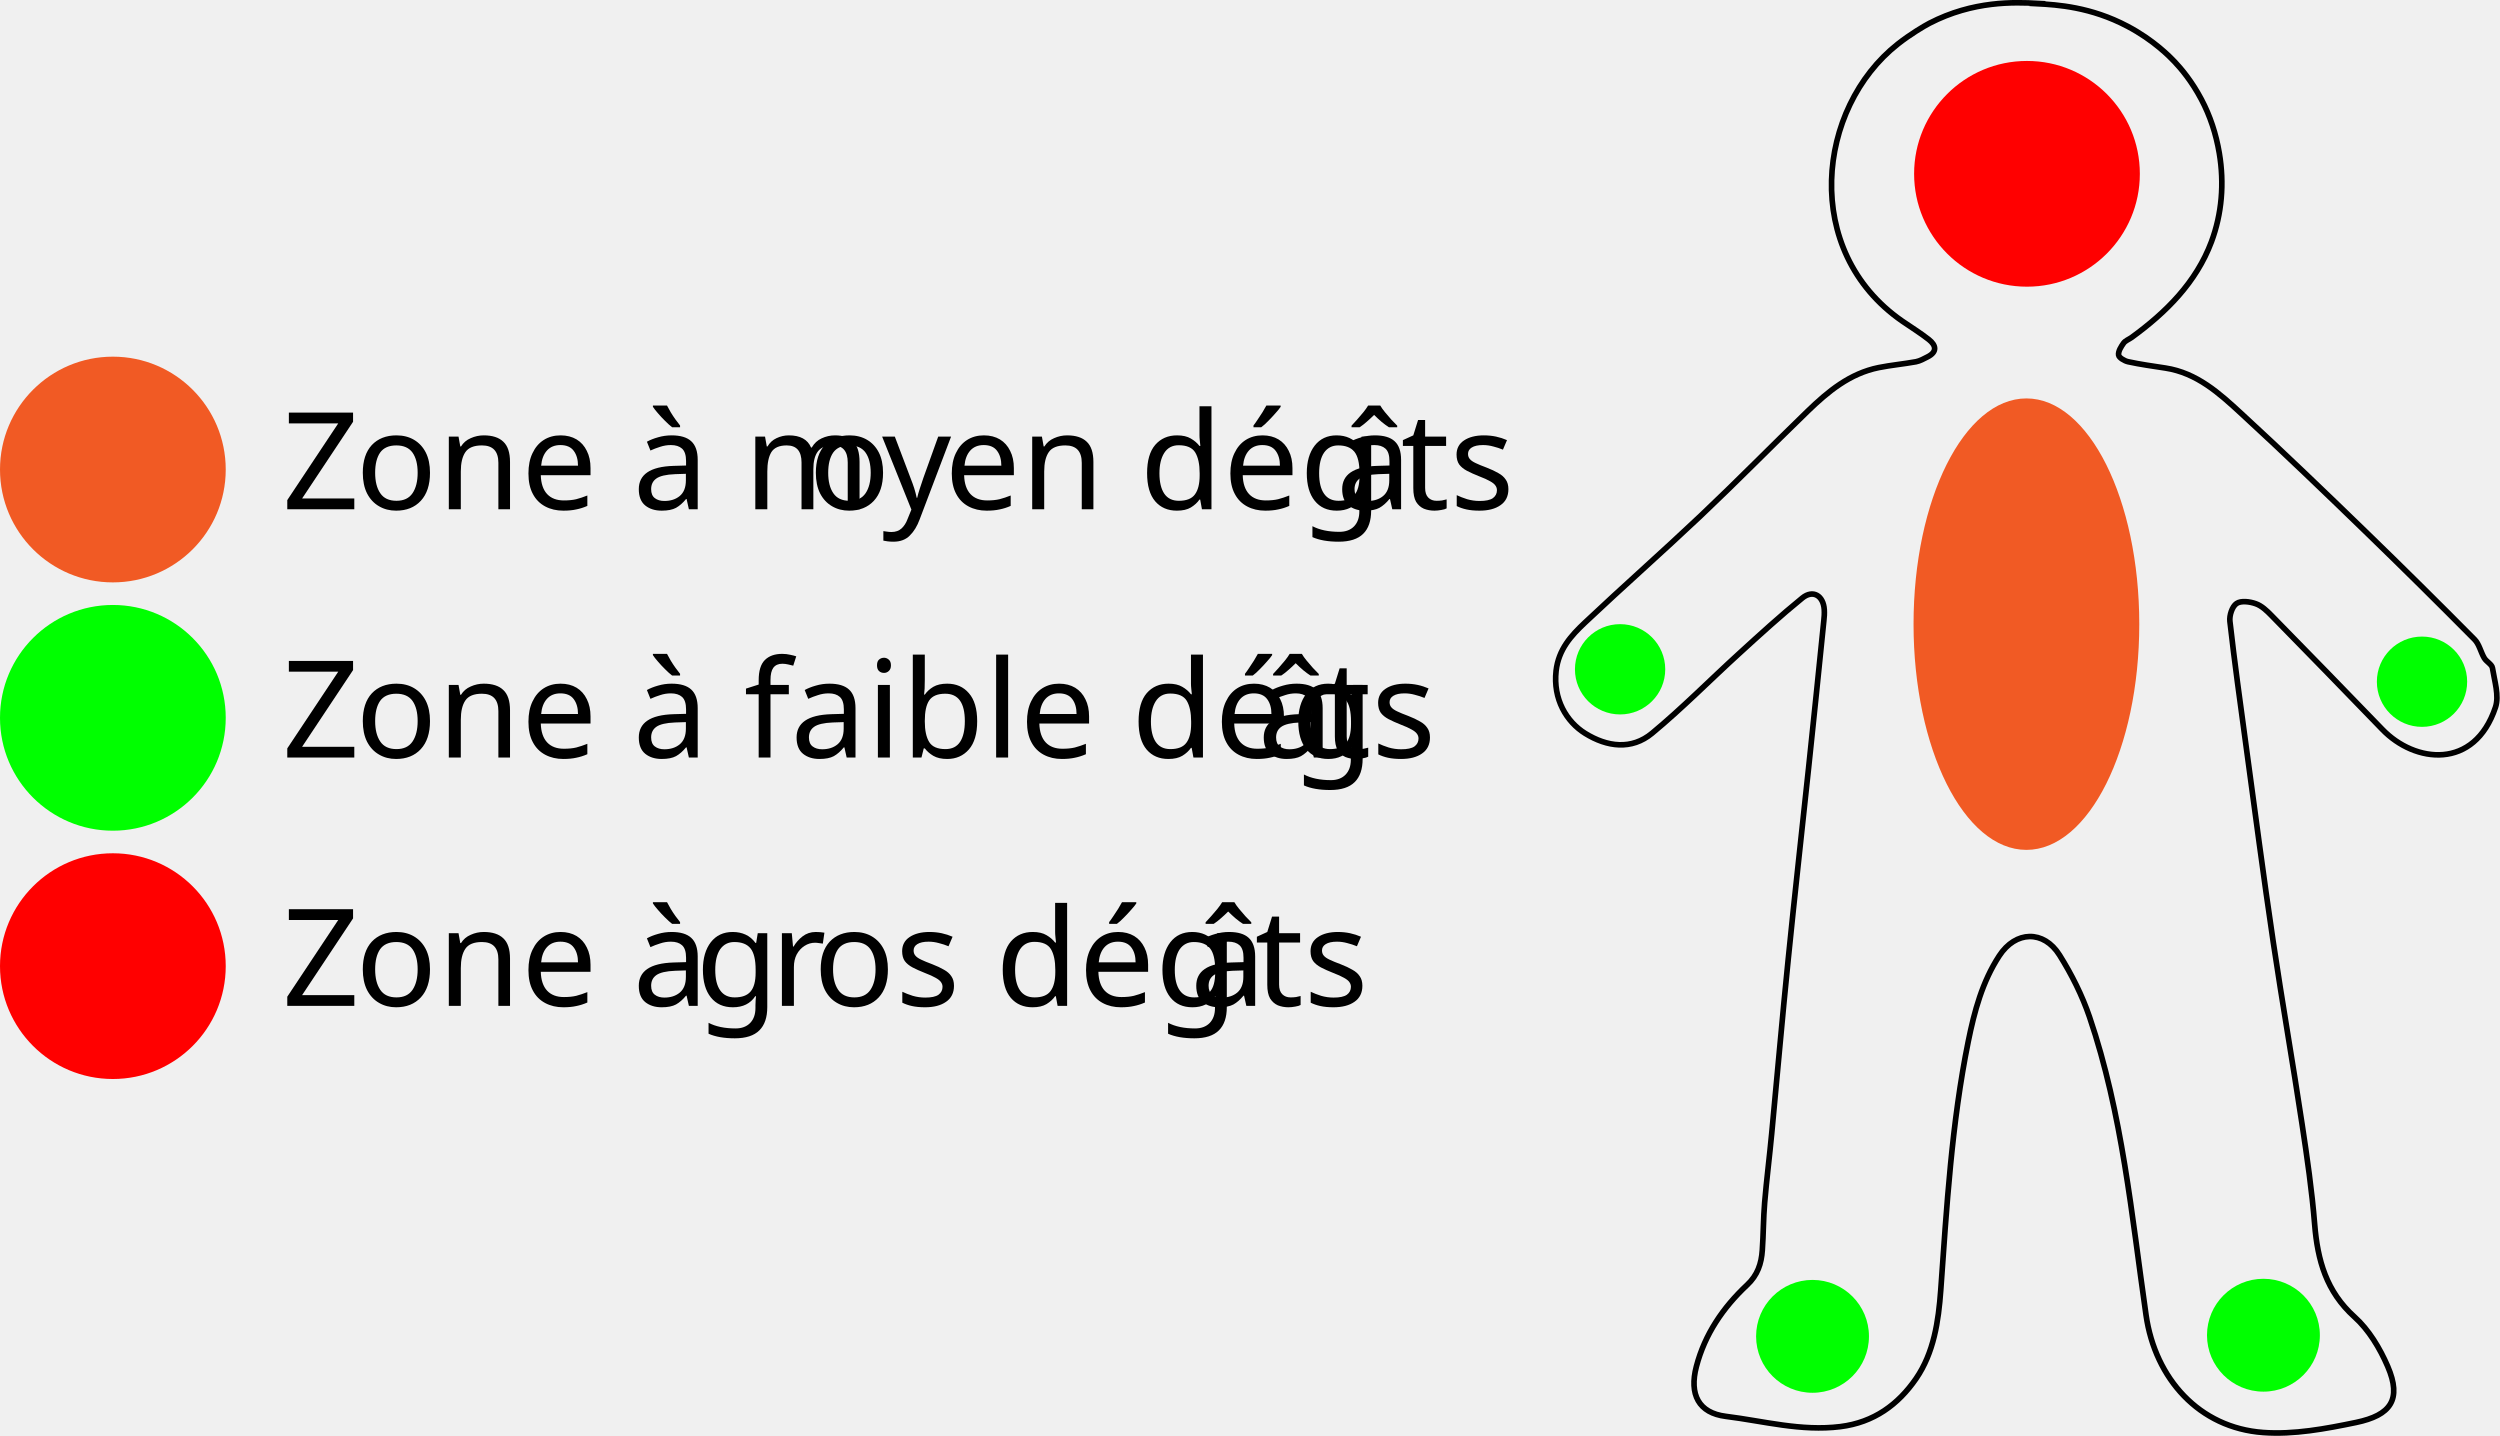
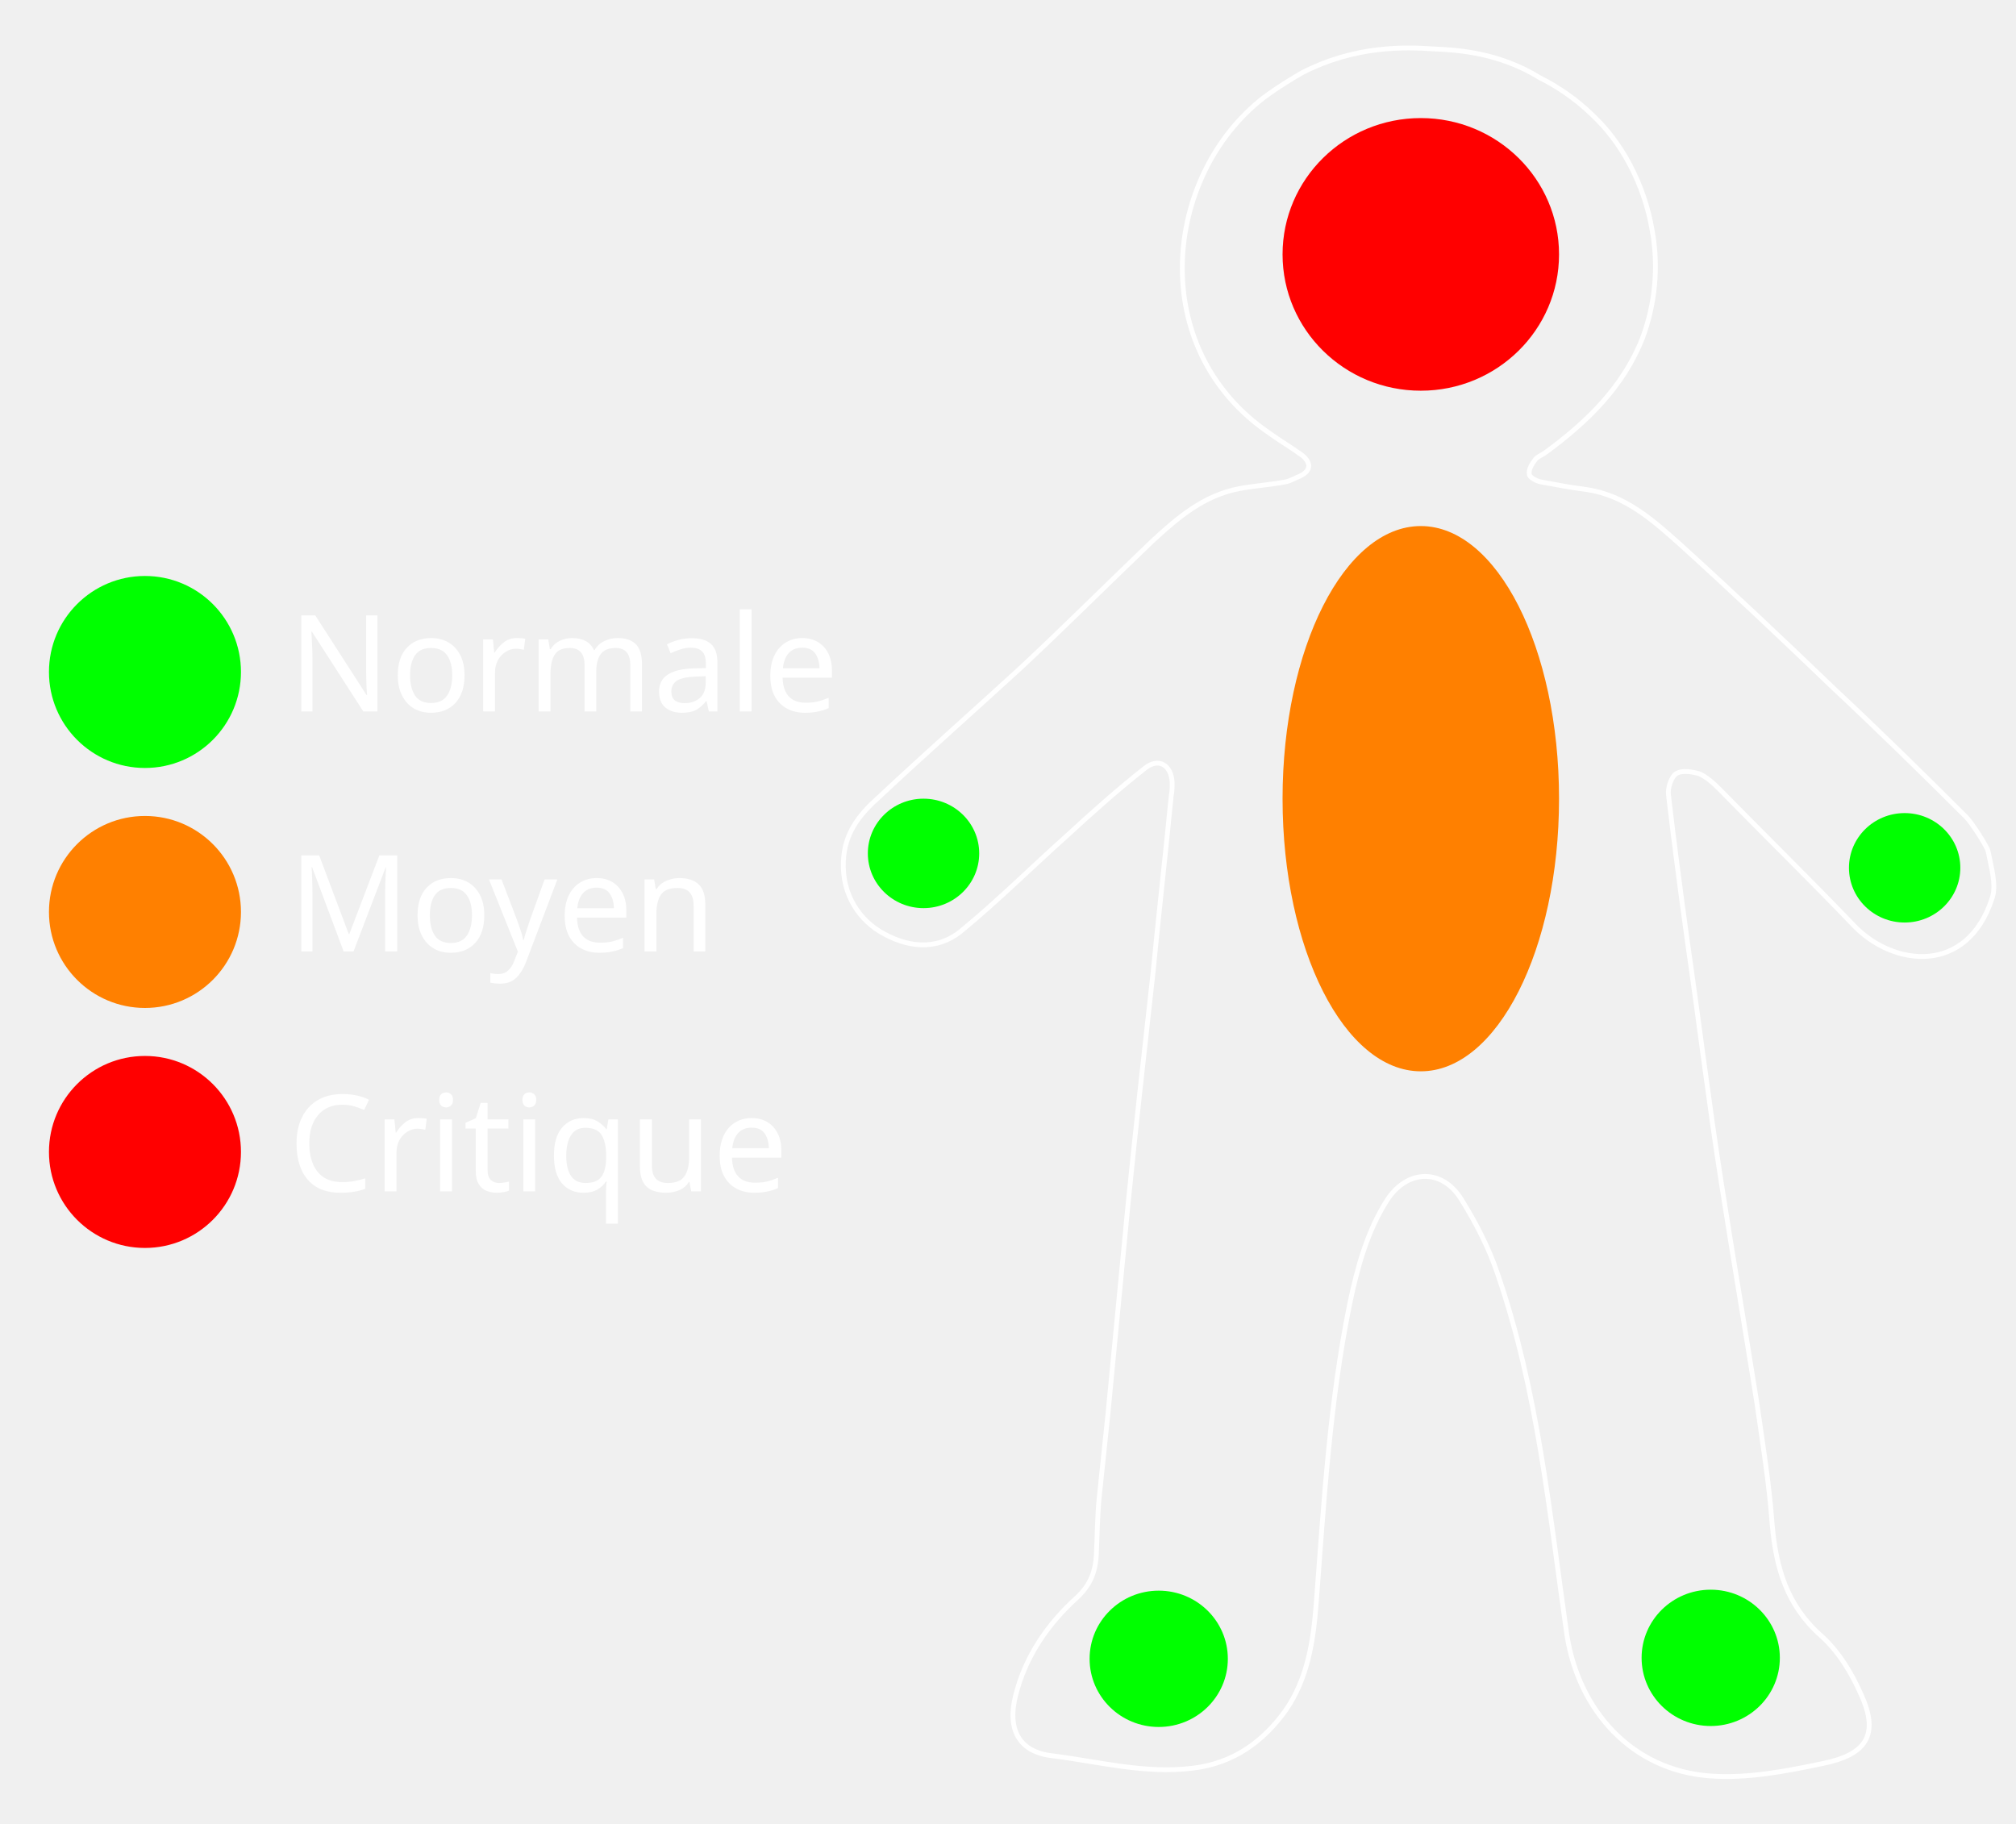
- <svg xmlns="http://www.w3.org/2000/svg" id="Calque_1" data-name="Calque 1" viewBox="0 0 221.5 127.2">
-   <defs>
-     <style>
-       .cls-1 {
-         font-family: MyriadPro-Regular, 'Myriad Pro';
-         font-size: 12px;
-       }
- 
-       .cls-2 {
-         letter-spacing: 0em;
-       }
- 
-       .cls-3 {
-         fill: red;
-       }
- 
-       .cls-3, .cls-4, .cls-5 {
-         stroke-width: 0px;
-       }
- 
-       .cls-6 {
-         letter-spacing: 0em;
-       }
- 
-       .cls-7 {
-         letter-spacing: 0em;
-       }
- 
-       .cls-8 {
-         letter-spacing: -.01em;
-       }
- 
-       .cls-4 {
-         fill: #f15a24;
-       }
- 
-       .cls-9 {
-         letter-spacing: 0em;
-       }
- 
-       .cls-5 {
-         fill: lime;
-       }
- 
-       .cls-10 {
-         letter-spacing: -.01em;
-       }
- 
-       .cls-11 {
-         fill: none;
-         stroke: #000;
-         stroke-miterlimit: 10;
-         stroke-width: .5px;
-       }
-     </style>
-   </defs>
+ <svg xmlns="http://www.w3.org/2000/svg" version="1.1" id="Calque_1" x="0px" y="0px" viewBox="0 0 210 190" enable-background="new 0 0 210 190" xml:space="preserve">
  <g>
-     <path class="cls-11" d="m180.54.3c-2.06-.11-5.71-.25-9.59,1.76-.49.26-1.68.96-2.8,1.84-7.21,5.68-8.58,18.34.39,24.55.78.54,1.6,1.04,2.35,1.63.66.52.76,1.1-.11,1.54-.33.17-.67.36-1.02.43-1.1.2-2.21.3-3.31.52-2.56.52-4.48,2.11-6.29,3.86-3.17,3.07-6.26,6.22-9.46,9.25-3.38,3.2-6.88,6.28-10.27,9.48-1.23,1.16-2.34,2.37-2.56,4.28-.28,2.5.92,4.51,2.58,5.54,1.94,1.2,4.1,1.5,5.93-.02,2.68-2.22,5.13-4.71,7.7-7.05,1.84-1.68,3.68-3.36,5.61-4.93.94-.76,1.86-.21,1.94,1.03.02.33,0,.67-.04,1-.44,4.35-.89,8.69-1.35,13.04-.6,5.67-1.24,11.33-1.81,17-.52,5.13-.97,10.28-1.46,15.41-.19,2.03-.45,4.05-.62,6.08-.12,1.41-.11,2.82-.21,4.23-.08,1.18-.41,2.21-1.36,3.09-2.12,1.99-3.73,4.35-4.48,7.21-.65,2.48.2,4.12,2.61,4.42,3.36.42,6.67,1.34,10.14.91,2.98-.37,5.13-1.96,6.71-4.25,1.58-2.3,1.99-5.08,2.19-7.84.53-7.38.96-14.77,2.44-22.05.54-2.66,1.24-5.27,2.74-7.57,1.45-2.23,3.94-2.32,5.35-.06,1.07,1.71,2,3.56,2.65,5.47,2.91,8.56,3.73,17.54,5.01,26.42.81,5.63,4.7,9.99,10.38,10.4,2.71.2,5.53-.33,8.23-.89,3.06-.64,4.07-2.02,2.8-4.97-.69-1.6-1.67-3.24-2.94-4.38-2.5-2.25-3.27-5.02-3.53-8.19-.24-2.98-.67-5.95-1.12-8.91-.81-5.38-1.75-10.73-2.55-16.11-.87-5.84-1.63-11.69-2.43-17.54-.49-3.62-1-7.25-1.41-10.88-.06-.52.2-1.32.59-1.58.39-.27,1.17-.17,1.7.02.52.18.98.62,1.38,1.03,3.29,3.36,6.57,6.72,9.83,10.1,2.88,3,8.17,3.63,10.03-1.96.34-1.02-.09-2.33-.27-3.48-.05-.32-.53-.55-.72-.87-.32-.54-.45-1.24-.87-1.66-3.18-3.21-6.39-6.39-9.63-9.53-3.64-3.53-7.3-7.05-11.03-10.48-1.94-1.79-3.93-3.6-6.72-4.03-1.1-.17-2.21-.32-3.31-.56-.32-.07-.81-.36-.84-.59-.05-.33.22-.75.44-1.06.16-.22.47-.33.71-.5,3.07-2.23,5.72-4.88,7.07-8.47.93-2.49,1.15-5.18.7-7.86-.29-1.71-.81-3.3-1.59-4.77-.85-1.61-1.8-2.73-2.38-3.34-.4-.42-1.83-1.9-4.16-3.13-3.25-1.72-6.24-1.91-8-2Z" />
-     <circle class="cls-3" cx="179.59" cy="15.4" r="10" />
-     <circle class="cls-5" cx="143.54" cy="59.3" r="4" />
-     <circle class="cls-5" cx="214.59" cy="60.4" r="4" />
-     <circle class="cls-5" cx="160.59" cy="118.4" r="5" />
-     <circle class="cls-5" cx="200.54" cy="118.3" r="5" />
-     <ellipse class="cls-4" cx="179.54" cy="55.3" rx="10" ry="20" />
+     <path fill="none" stroke="#FFFFFF" stroke-width="0.5" stroke-miterlimit="10" d="M149.4,5.1c-3-0.2-8.2-0.4-13.8,2.5   c-0.7,0.4-2.4,1.4-4,2.6c-10.4,8.1-12.3,26.1,0.6,34.9c1.1,0.8,2.3,1.5,3.4,2.3c0.9,0.7,1.1,1.6-0.2,2.2c-0.5,0.2-1,0.5-1.5,0.6   c-1.6,0.3-3.2,0.4-4.8,0.7c-3.7,0.7-6.4,3-9.1,5.5c-4.6,4.4-9,8.8-13.6,13.1c-4.9,4.5-9.9,8.9-14.8,13.5c-1.8,1.6-3.4,3.4-3.7,6.1   c-0.4,3.6,1.3,6.4,3.7,7.9c2.8,1.7,5.9,2.1,8.5,0c3.9-3.2,7.4-6.7,11.1-10c2.6-2.4,5.3-4.8,8.1-7c1.4-1.1,2.7-0.3,2.8,1.5   c0,0.5,0,1-0.1,1.4c-0.6,6.2-1.3,12.3-1.9,18.5c-0.9,8.1-1.8,16.1-2.6,24.1c-0.7,7.3-1.4,14.6-2.1,21.9c-0.3,2.9-0.6,5.8-0.9,8.6   c-0.2,2-0.2,4-0.3,6c-0.1,1.7-0.6,3.1-2,4.4c-3.1,2.8-5.4,6.2-6.4,10.2c-0.9,3.5,0.3,5.9,3.8,6.3c4.8,0.6,9.6,1.9,14.6,1.3   c4.3-0.5,7.4-2.8,9.7-6c2.3-3.3,2.9-7.2,3.2-11.1c0.8-10.5,1.4-21,3.5-31.3c0.8-3.8,1.8-7.5,3.9-10.8c2.1-3.2,5.7-3.3,7.7-0.1   c1.5,2.4,2.9,5.1,3.8,7.8c4.2,12.2,5.4,24.9,7.2,37.5c1.2,8,6.8,14.2,14.9,14.8c3.9,0.3,8-0.5,11.8-1.3c4.4-0.9,5.9-2.9,4-7.1   c-1-2.3-2.4-4.6-4.2-6.2c-3.6-3.2-4.7-7.1-5.1-11.6c-0.3-4.2-1-8.5-1.6-12.7c-1.2-7.6-2.5-15.2-3.7-22.9   c-1.3-8.3-2.3-16.6-3.5-24.9c-0.7-5.1-1.4-10.3-2-15.5c-0.1-0.7,0.3-1.9,0.8-2.2c0.6-0.4,1.7-0.2,2.4,0c0.7,0.3,1.4,0.9,2,1.5   c4.7,4.8,9.5,9.5,14.1,14.3c4.1,4.3,11.8,5.2,14.4-2.8c0.5-1.4-0.1-3.3-0.4-4.9c-0.1-0.5-1.7-3-2.3-3.6c-4.6-4.6-9.2-9.1-13.9-13.5   c-5.2-5-10.5-10-15.9-14.9c-2.8-2.5-5.7-5.1-9.7-5.7c-1.6-0.2-3.2-0.5-4.8-0.8c-0.5-0.1-1.2-0.5-1.2-0.8c-0.1-0.5,0.3-1.1,0.6-1.5   c0.2-0.3,0.7-0.5,1-0.7c4.4-3.2,8.2-6.9,10.2-12c1.3-3.5,1.7-7.4,1-11.2c-0.4-2.4-1.2-4.7-2.3-6.8c-1.2-2.3-2.6-3.9-3.4-4.7   c-0.6-0.6-2.6-2.7-6-4.4C156.2,5.5,151.9,5.2,149.4,5.1L149.4,5.1z" />
+     <ellipse fill="#FF0000" cx="148" cy="26.5" rx="14.4" ry="14.2" />
+     <ellipse fill="#00FF00" cx="96.2" cy="88.9" rx="5.8" ry="5.7" />
+     <ellipse fill="#00FF00" cx="198.4" cy="90.4" rx="5.8" ry="5.7" />
+     <ellipse fill="#00FF00" cx="120.7" cy="172.8" rx="7.2" ry="7.1" />
+     <ellipse fill="#00FF00" cx="178.2" cy="172.7" rx="7.2" ry="7.1" />
+     <ellipse fill="#FF8000" cx="148" cy="83.2" rx="14.4" ry="28.4" />
  </g>
  <g>
    <g>
-       <circle class="cls-5" cx="10" cy="63.6" r="10" />
-       <text class="cls-1" transform="translate(25 67.12)">
-         <tspan class="cls-8" x="0" y="0">Z</tspan>
-         <tspan x="6.49" y="0">one à faible dég</tspan>
-         <tspan class="cls-2" x="86.42" y="0">â</tspan>
-         <tspan x="92.16" y="0">ts</tspan>
-       </text>
+       <circle fill="#00FF00" cx="15.1" cy="70" r="10" />
+       <text transform="matrix(1 0 0 1 30.0301 74.1091)" fill="#FFFFFF" font-family="'ArialMT'" font-size="14px">Normale</text>
    </g>
    <g>
-       <circle class="cls-4" cx="10" cy="41.6" r="10" />
-       <text class="cls-1" transform="translate(25 45.12)">
-         <tspan class="cls-8" x="0" y="0">Z</tspan>
-         <tspan x="6.49" y="0">one à m</tspan>
-         <tspan class="cls-7" x="46.63" y="0">o</tspan>
-         <tspan class="cls-10" x="53.14" y="0">y</tspan>
-         <tspan x="58.67" y="0">en dég</tspan>
-         <tspan class="cls-2" x="93.37" y="0">â</tspan>
-         <tspan x="99.11" y="0">ts</tspan>
-       </text>
+       <circle fill="#FF8000" cx="15.1" cy="95" r="10" />
+       <text transform="matrix(1 0 0 1 30.03 99.1093)" fill="#FFFFFF" font-family="'ArialMT'" font-size="14px">Moyen</text>
    </g>
    <g>
-       <circle class="cls-3" cx="10" cy="85.6" r="10" />
-       <text class="cls-1" transform="translate(25 89.12)">
-         <tspan class="cls-8" x="0" y="0">Z</tspan>
-         <tspan x="6.49" y="0">one à </tspan>
-         <tspan class="cls-9" x="36.62" y="0">g</tspan>
-         <tspan class="cls-10" x="43.26" y="0">r</tspan>
-         <tspan class="cls-6" x="47.06" y="0">os dég</tspan>
-         <tspan class="cls-2" x="80.44" y="0">â</tspan>
-         <tspan x="86.17" y="0">ts</tspan>
-       </text>
+       <circle fill="#FF0000" cx="15.1" cy="120" r="10" />
+       <text transform="matrix(1 0 0 1 30.03 124.1093)" fill="#FFFFFF" font-family="'ArialMT'" font-size="14px">Critique</text>
    </g>
  </g>
</svg>
